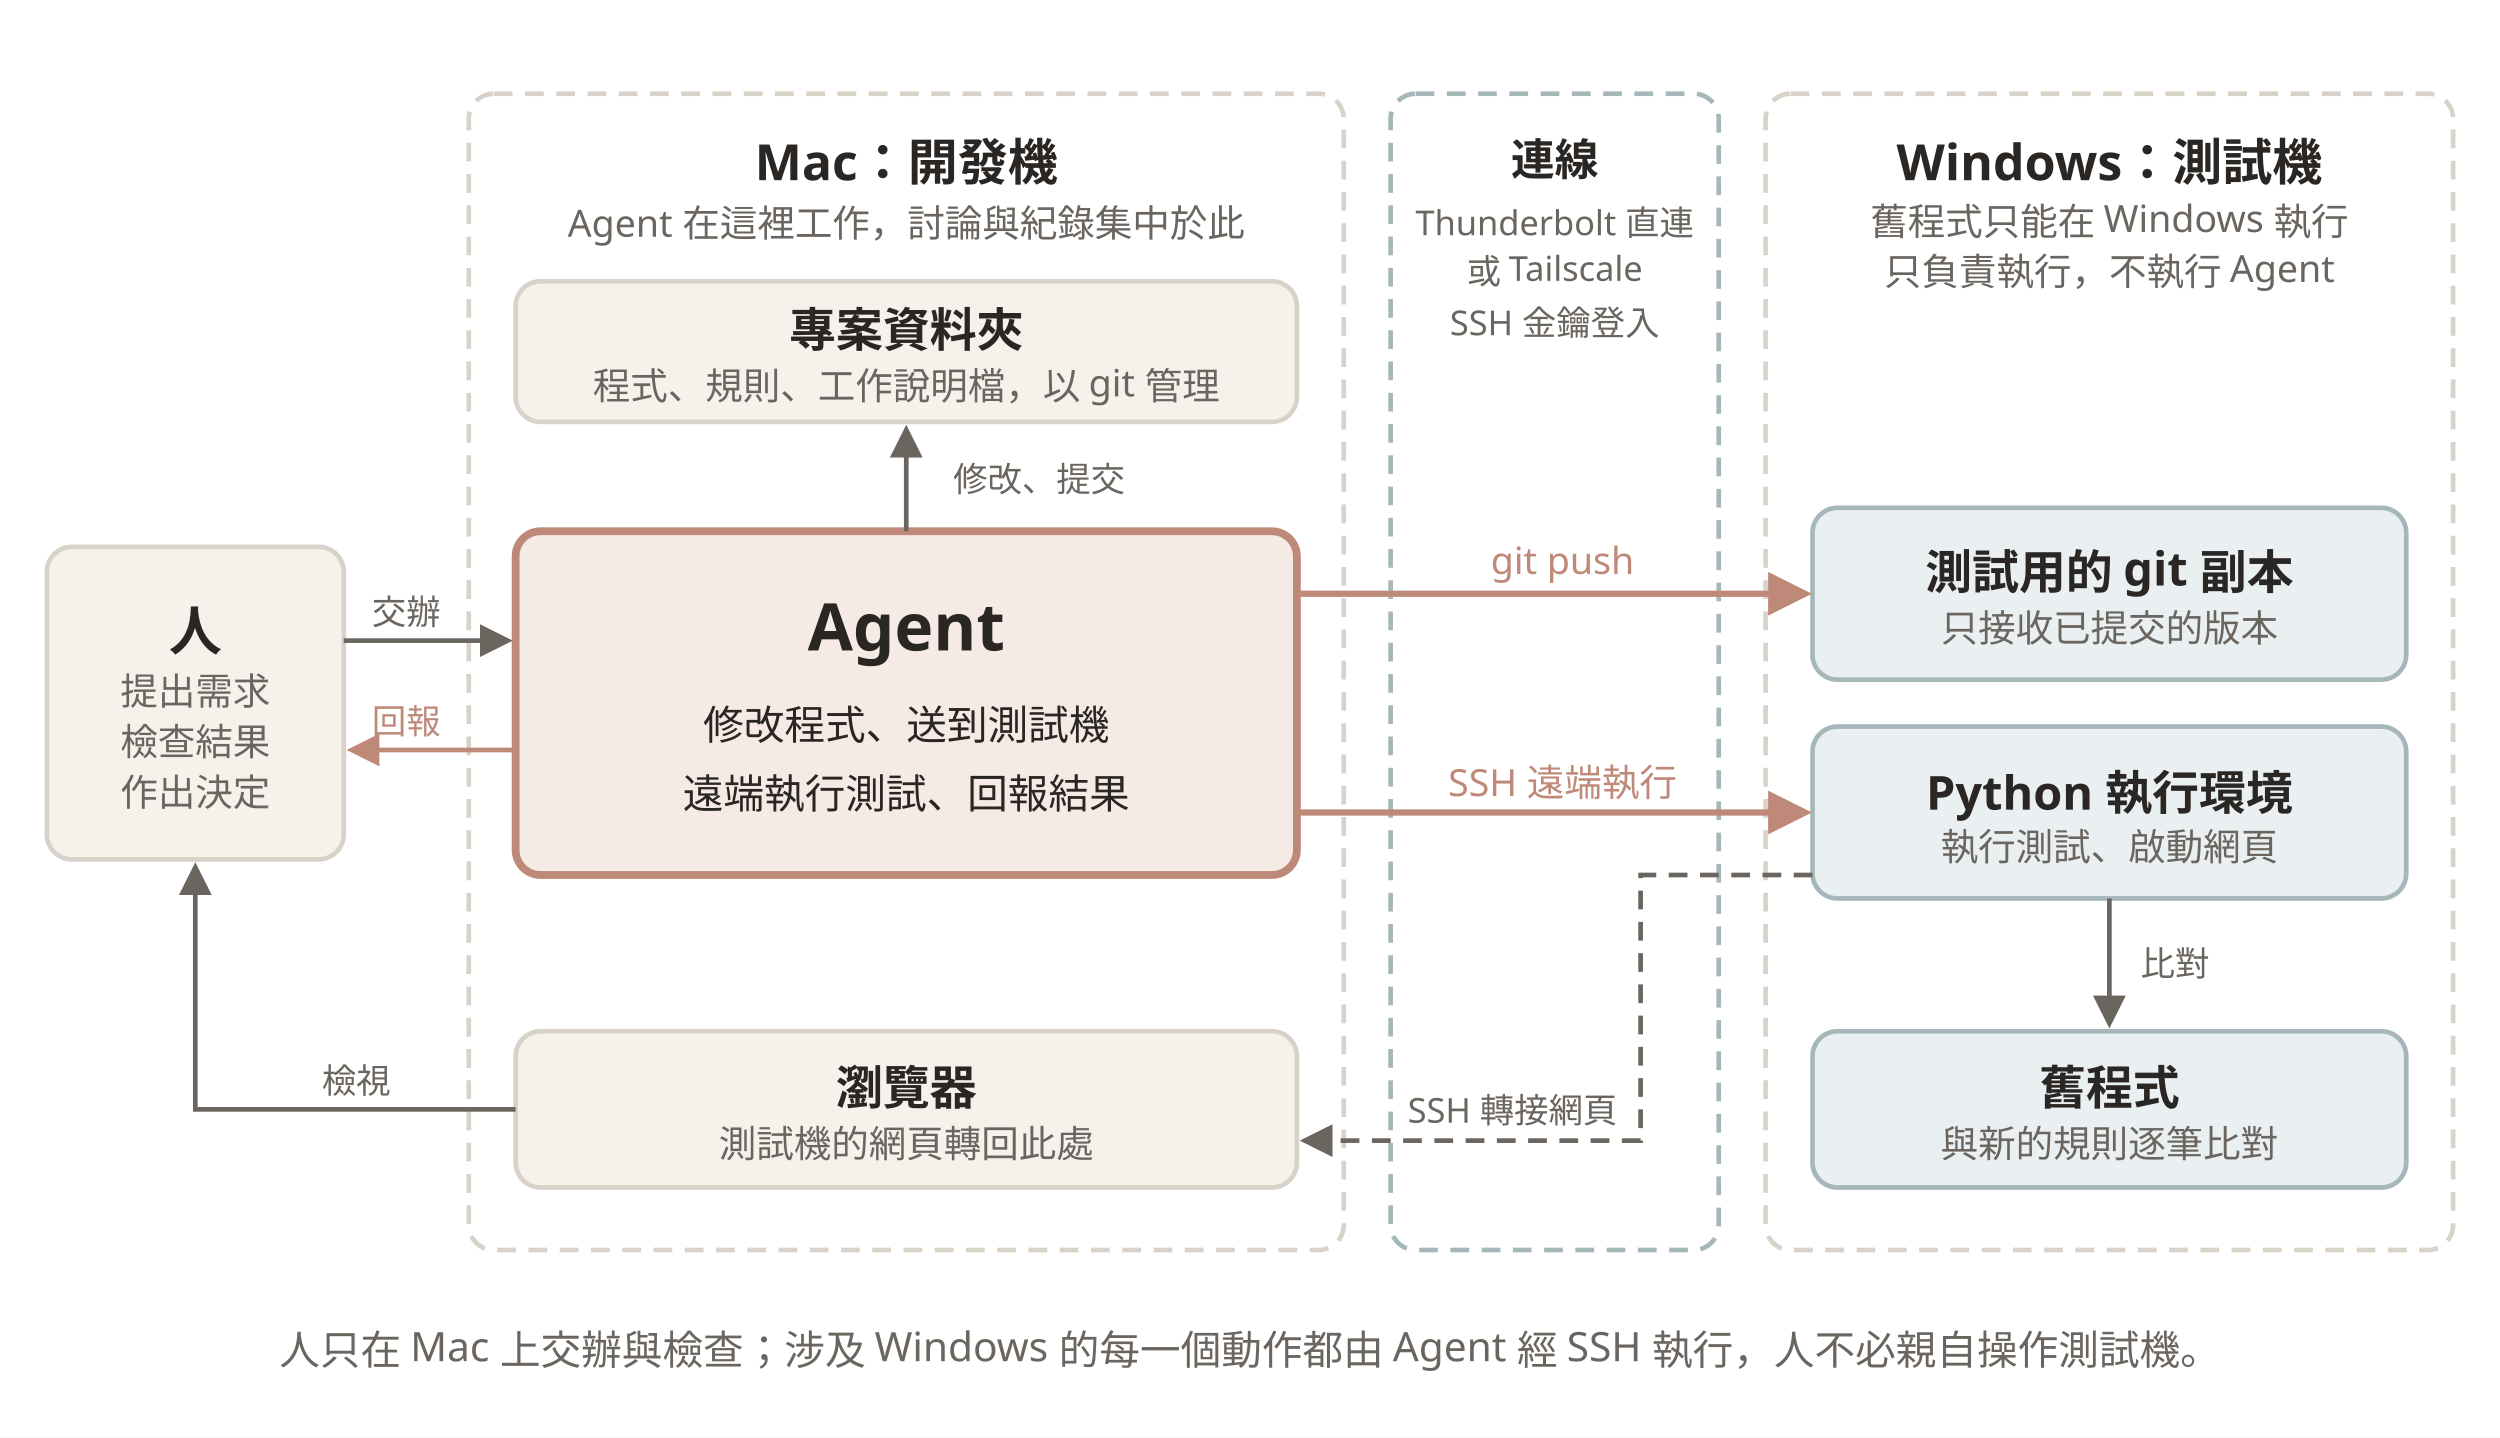
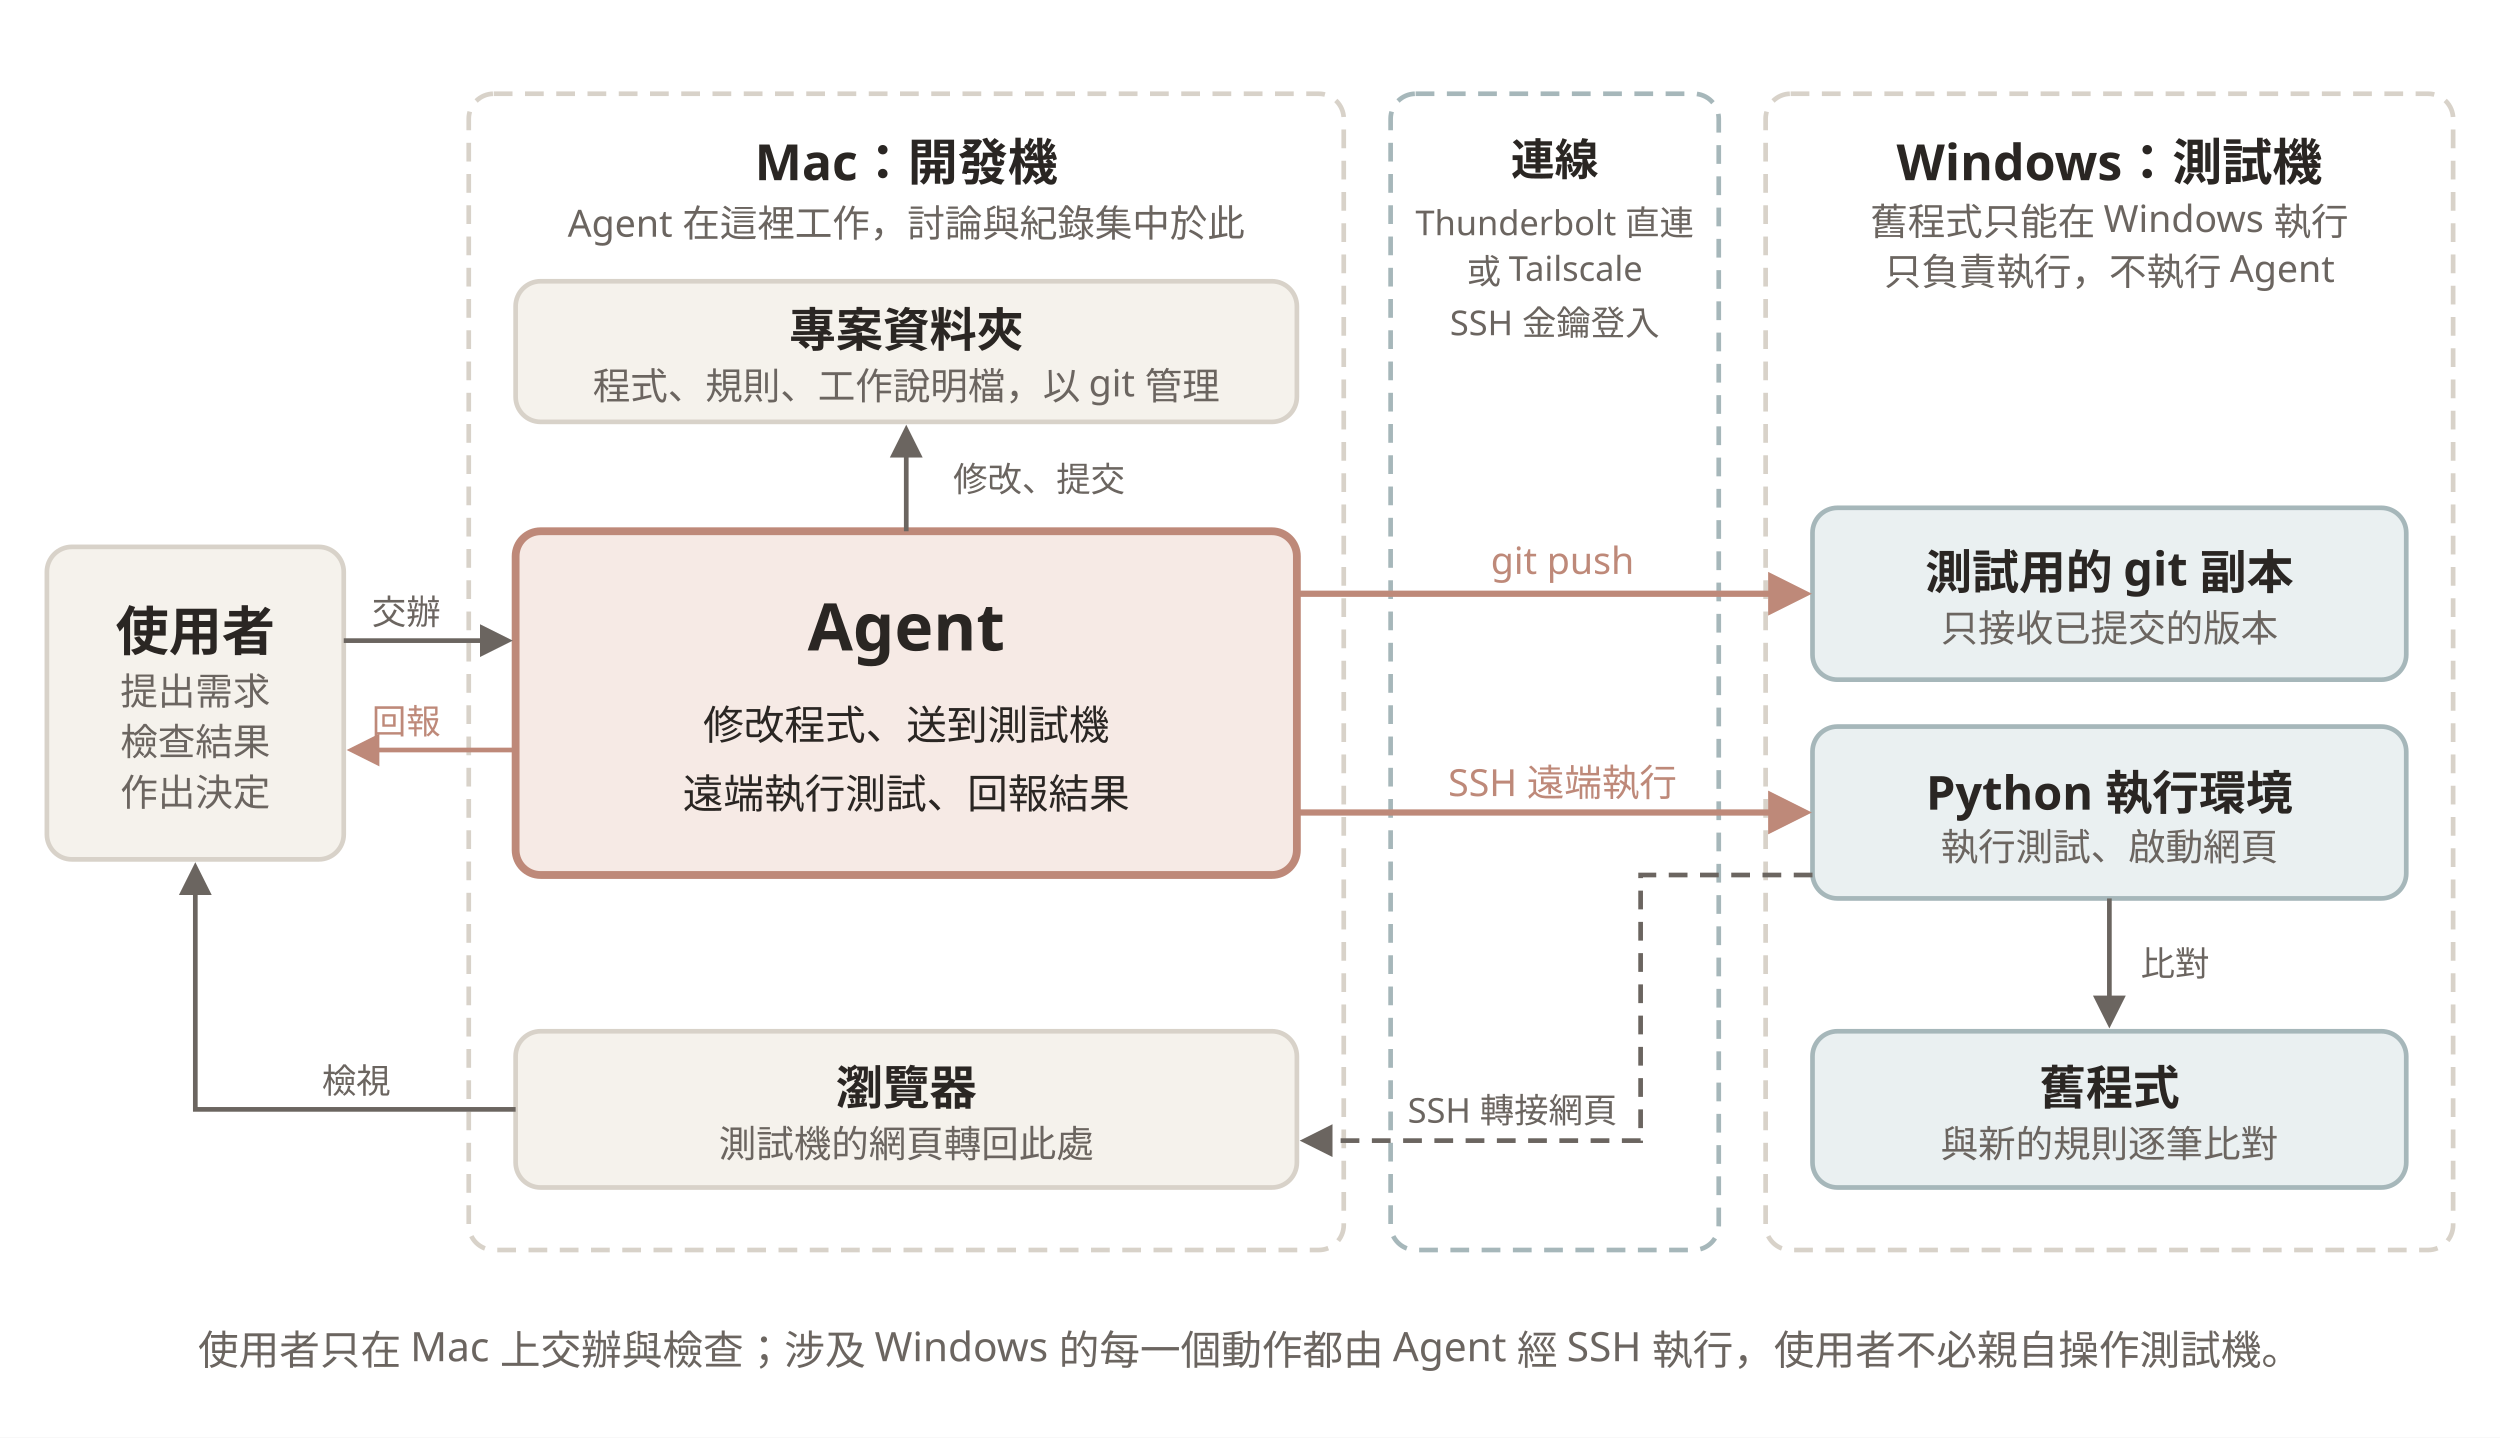
<svg xmlns="http://www.w3.org/2000/svg" viewBox="0 0 1600 920" width="1600" height="920" font-family="PingFang TC, Hiragino Sans GB, sans-serif">
  <defs>
    <marker id="ah" viewBox="0 0 10 10" refX="8" refY="5" markerWidth="7" markerHeight="7" orient="auto-start-reverse">
      <path d="M0,0 L10,5 L0,10 z" fill="#6B6560" />
    </marker>
    <marker id="ahr" viewBox="0 0 10 10" refX="8" refY="5" markerWidth="7" markerHeight="7" orient="auto-start-reverse">
      <path d="M0,0 L10,5 L0,10 z" fill="#BE8979" />
    </marker>
  </defs>
  <rect width="1600" height="920" fill="#FFFFFF" />
  <rect x="30" y="350" width="190" height="200" rx="16" fill="#F5F2EC" stroke="#D8D2C9" stroke-width="3" />
-   <text x="125.0" y="401.4" font-size="34" fill="#2A2623" font-weight="600" text-anchor="middle" dominant-baseline="central">人</text>
+   <text x="125.0" y="401.4" font-size="34" fill="#2A2623" font-weight="600" text-anchor="middle" dominant-baseline="central">使用者</text>
  <text x="125.0" y="440.6" font-size="24" fill="#6B6560" text-anchor="middle" dominant-baseline="central">提出需求</text>
  <text x="125.0" y="472.9" font-size="24" fill="#6B6560" text-anchor="middle" dominant-baseline="central">檢查結果</text>
  <text x="125.0" y="505.3" font-size="24" fill="#6B6560" text-anchor="middle" dominant-baseline="central">作出決定</text>
  <rect x="300" y="60" width="560" height="740" rx="16" fill="none" stroke="#D8D2C9" stroke-width="3" stroke-dasharray="12 8" />
  <text x="580" y="100.0" font-size="32" fill="#2A2623" font-weight="600" text-anchor="middle" dominant-baseline="central">Mac：開發機</text>
  <text x="580" y="140.0" font-size="24" fill="#6B6560" text-anchor="middle" dominant-baseline="central">Agent 在這裡工作，討論與紀錄集中於此</text>
  <rect x="890" y="60" width="210" height="740" rx="16" fill="none" stroke="#A6B7BA" stroke-width="3" stroke-dasharray="12 8" />
  <text x="995" y="100.0" font-size="28" fill="#2A2623" font-weight="600" text-anchor="middle" dominant-baseline="central">連線</text>
  <text x="995" y="140.0" font-size="22" fill="#6B6560" text-anchor="middle" dominant-baseline="central">Thunderbolt 直連</text>
  <text x="995" y="172.0" font-size="22" fill="#6B6560" text-anchor="middle" dominant-baseline="central">或 Tailscale</text>
  <text x="995" y="204.0" font-size="22" fill="#6B6560" text-anchor="middle" dominant-baseline="central">SSH 金鑰登入</text>
  <rect x="1130" y="60" width="440" height="740" rx="16" fill="none" stroke="#D8D2C9" stroke-width="3" stroke-dasharray="12 8" />
  <text x="1350" y="100.0" font-size="32" fill="#2A2623" font-weight="600" text-anchor="middle" dominant-baseline="central">Windows：測試機</text>
  <text x="1350" y="140.0" font-size="24" fill="#6B6560" text-anchor="middle" dominant-baseline="central">舊程式只能在 Windows 執行</text>
  <text x="1350" y="172.0" font-size="24" fill="#6B6560" text-anchor="middle" dominant-baseline="central">只負責執行，不執行 Agent</text>
  <rect x="330" y="180" width="500" height="90" rx="16" fill="#F5F2EC" stroke="#D8D2C9" stroke-width="3" />
  <text x="580.0" y="208.8" font-size="30" fill="#2A2623" font-weight="600" text-anchor="middle" dominant-baseline="central">專案資料夾</text>
  <text x="580.0" y="245.2" font-size="24" fill="#6B6560" text-anchor="middle" dominant-baseline="central">程式、規則、工作說明檔，以 git 管理</text>
  <rect x="330" y="340" width="500" height="220" rx="16" fill="#F6EAE5" stroke="#BE8979" stroke-width="5" />
  <text x="580" y="400.0" font-size="42" fill="#2A2623" font-weight="600" text-anchor="middle" dominant-baseline="central">Agent</text>
  <text x="580" y="462.0" font-size="26" fill="#2A2623" text-anchor="middle" dominant-baseline="central">修改程式、送到測試機</text>
  <text x="580" y="506.0" font-size="26" fill="#2A2623" text-anchor="middle" dominant-baseline="central">遠端執行測試、回報結果</text>
  <rect x="330" y="660" width="500" height="100" rx="16" fill="#F5F2EC" stroke="#D8D2C9" stroke-width="3" />
  <text x="580.0" y="693.8" font-size="30" fill="#2A2623" font-weight="600" text-anchor="middle" dominant-baseline="central">瀏覽器</text>
  <text x="580.0" y="730.2" font-size="24" fill="#6B6560" text-anchor="middle" dominant-baseline="central">測試機的網頁轉回此處</text>
  <polyline points="580,340 580,276" fill="none" stroke="#6B6560" stroke-width="3" marker-end="url(#ah)" />
  <text x="610" y="305.0" font-size="22" fill="#6B6560" text-anchor="start" dominant-baseline="central">修改、提交</text>
  <polyline points="220,410 324,410" fill="none" stroke="#6B6560" stroke-width="3" marker-end="url(#ah)" />
  <text x="260" y="390.0" font-size="22" fill="#6B6560" text-anchor="middle" dominant-baseline="central">交辦</text>
  <polyline points="330,480 226,480" fill="none" stroke="#BE8979" stroke-width="3" marker-end="url(#ahr)" />
  <text x="260" y="460.0" font-size="22" fill="#BE8979" text-anchor="middle" dominant-baseline="central">回報</text>
  <polyline points="330,710 125,710 125,556" fill="none" stroke="#6B6560" stroke-width="3" marker-end="url(#ah)" />
  <text x="228" y="690.0" font-size="22" fill="#6B6560" text-anchor="middle" dominant-baseline="central">檢視</text>
  <rect x="1160" y="325" width="380" height="110" rx="16" fill="#EAF0F1" stroke="#A6B7BA" stroke-width="3" />
  <text x="1350.0" y="363.8" font-size="30" fill="#2A2623" font-weight="600" text-anchor="middle" dominant-baseline="central">測試用的 git 副本</text>
  <text x="1350.0" y="400.2" font-size="24" fill="#6B6560" text-anchor="middle" dominant-baseline="central">只接收已提交的版本</text>
  <rect x="1160" y="465" width="380" height="110" rx="16" fill="#EAF0F1" stroke="#A6B7BA" stroke-width="3" />
  <text x="1350.0" y="503.8" font-size="30" fill="#2A2623" font-weight="600" text-anchor="middle" dominant-baseline="central">Python 執行環境</text>
  <text x="1350.0" y="540.2" font-size="24" fill="#6B6560" text-anchor="middle" dominant-baseline="central">執行測試、啟動網頁</text>
  <rect x="1160" y="660" width="380" height="100" rx="16" fill="#EAF0F1" stroke="#A6B7BA" stroke-width="3" />
  <text x="1350.0" y="693.8" font-size="30" fill="#2A2623" font-weight="600" text-anchor="middle" dominant-baseline="central">舊程式</text>
  <text x="1350.0" y="730.2" font-size="24" fill="#6B6560" text-anchor="middle" dominant-baseline="central">與新的規則逐筆比對</text>
  <polyline points="1350,575 1350,654" fill="none" stroke="#6B6560" stroke-width="3" marker-end="url(#ah)" />
  <text x="1370" y="615.0" font-size="22" fill="#6B6560" text-anchor="start" dominant-baseline="central">比對</text>
  <polyline points="830,380 1154,380" fill="none" stroke="#BE8979" stroke-width="4" marker-end="url(#ahr)" />
  <text x="1000" y="358.0" font-size="24" fill="#BE8979" text-anchor="middle" dominant-baseline="central">git push</text>
  <polyline points="830,520 1154,520" fill="none" stroke="#BE8979" stroke-width="4" marker-end="url(#ahr)" />
  <text x="1000" y="498.0" font-size="24" fill="#BE8979" text-anchor="middle" dominant-baseline="central">SSH 遠端執行</text>
  <polyline points="1160,560 1050,560 1050,730 836,730" fill="none" stroke="#6B6560" stroke-width="3" stroke-dasharray="12 8" marker-end="url(#ah)" />
  <text x="968" y="708.0" font-size="22" fill="#6B6560" text-anchor="middle" dominant-baseline="central">SSH 轉接網頁</text>
-   <text x="800" y="862.0" font-size="26" fill="#6B6560" text-anchor="middle" dominant-baseline="central">人只在 Mac 上交辦與檢查；涉及 Windows 的每一個動作都由 Agent 經 SSH 執行，人不必親自操作測試機。</text>
+   <text x="800" y="862.0" font-size="26" fill="#6B6560" text-anchor="middle" dominant-baseline="central">使用者只在 Mac 上交辦與檢查；涉及 Windows 的每一個動作都由 Agent 經 SSH 執行，使用者不必親自操作測試機。</text>
</svg>
